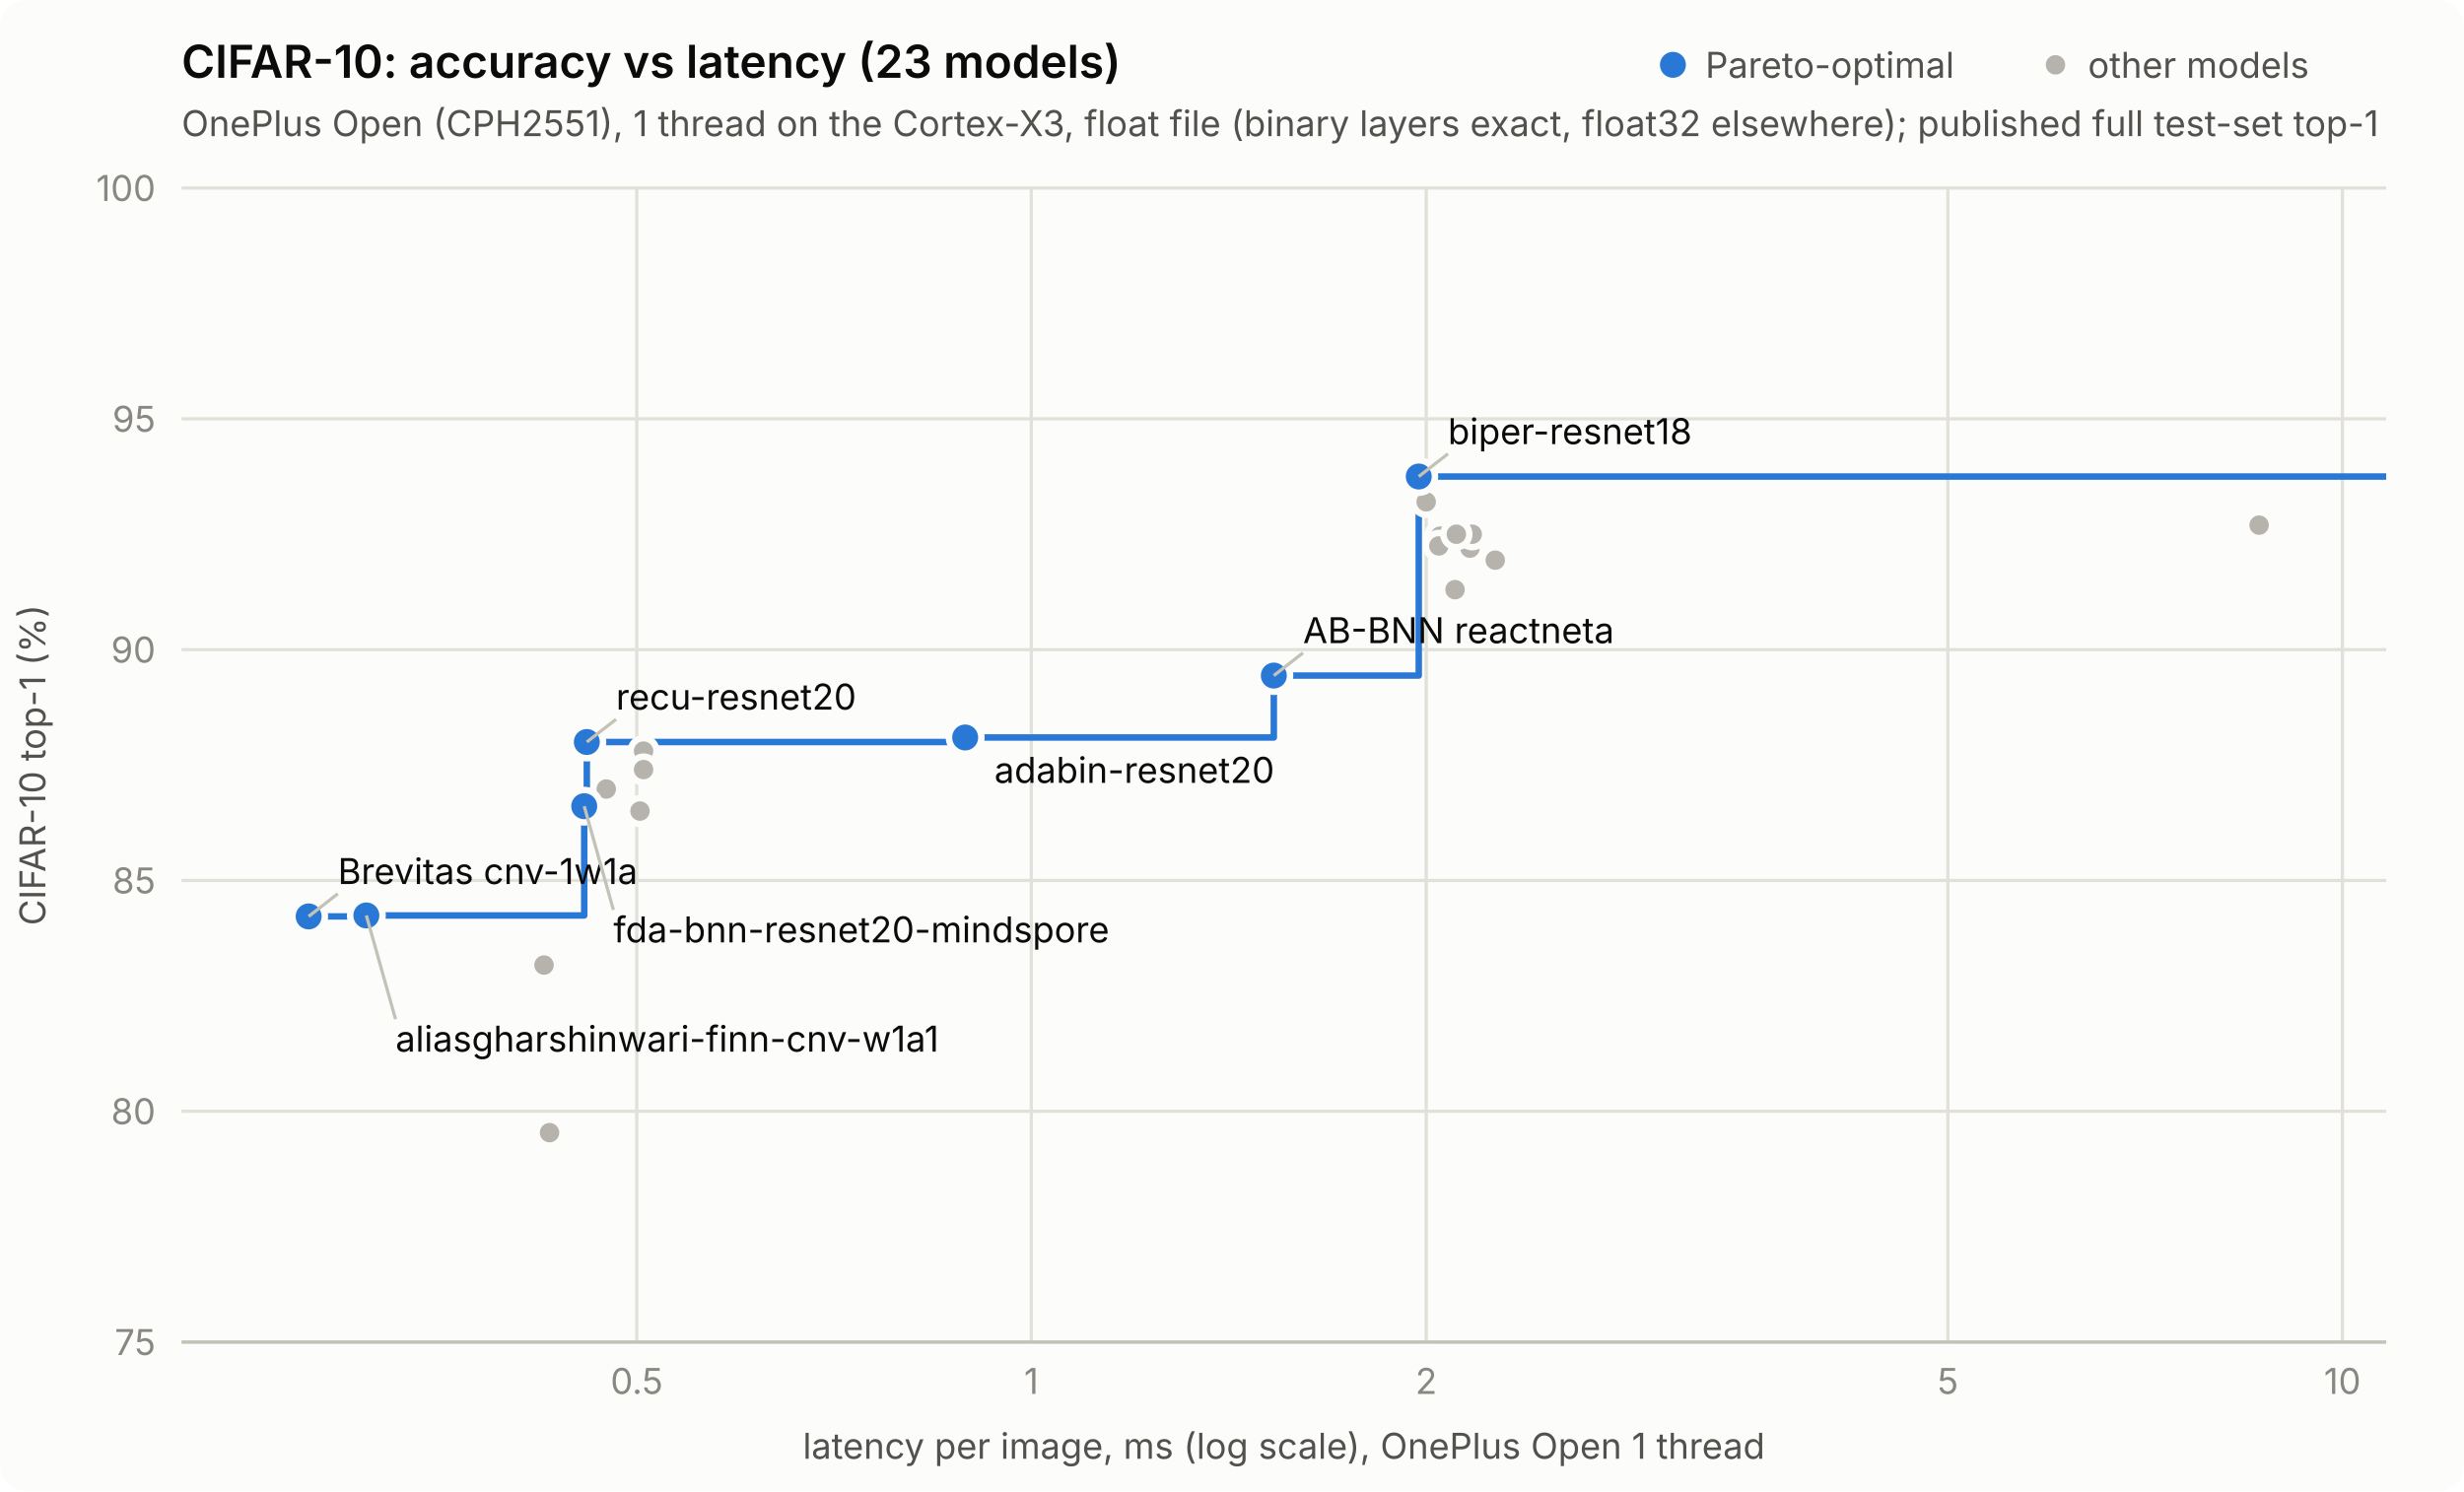
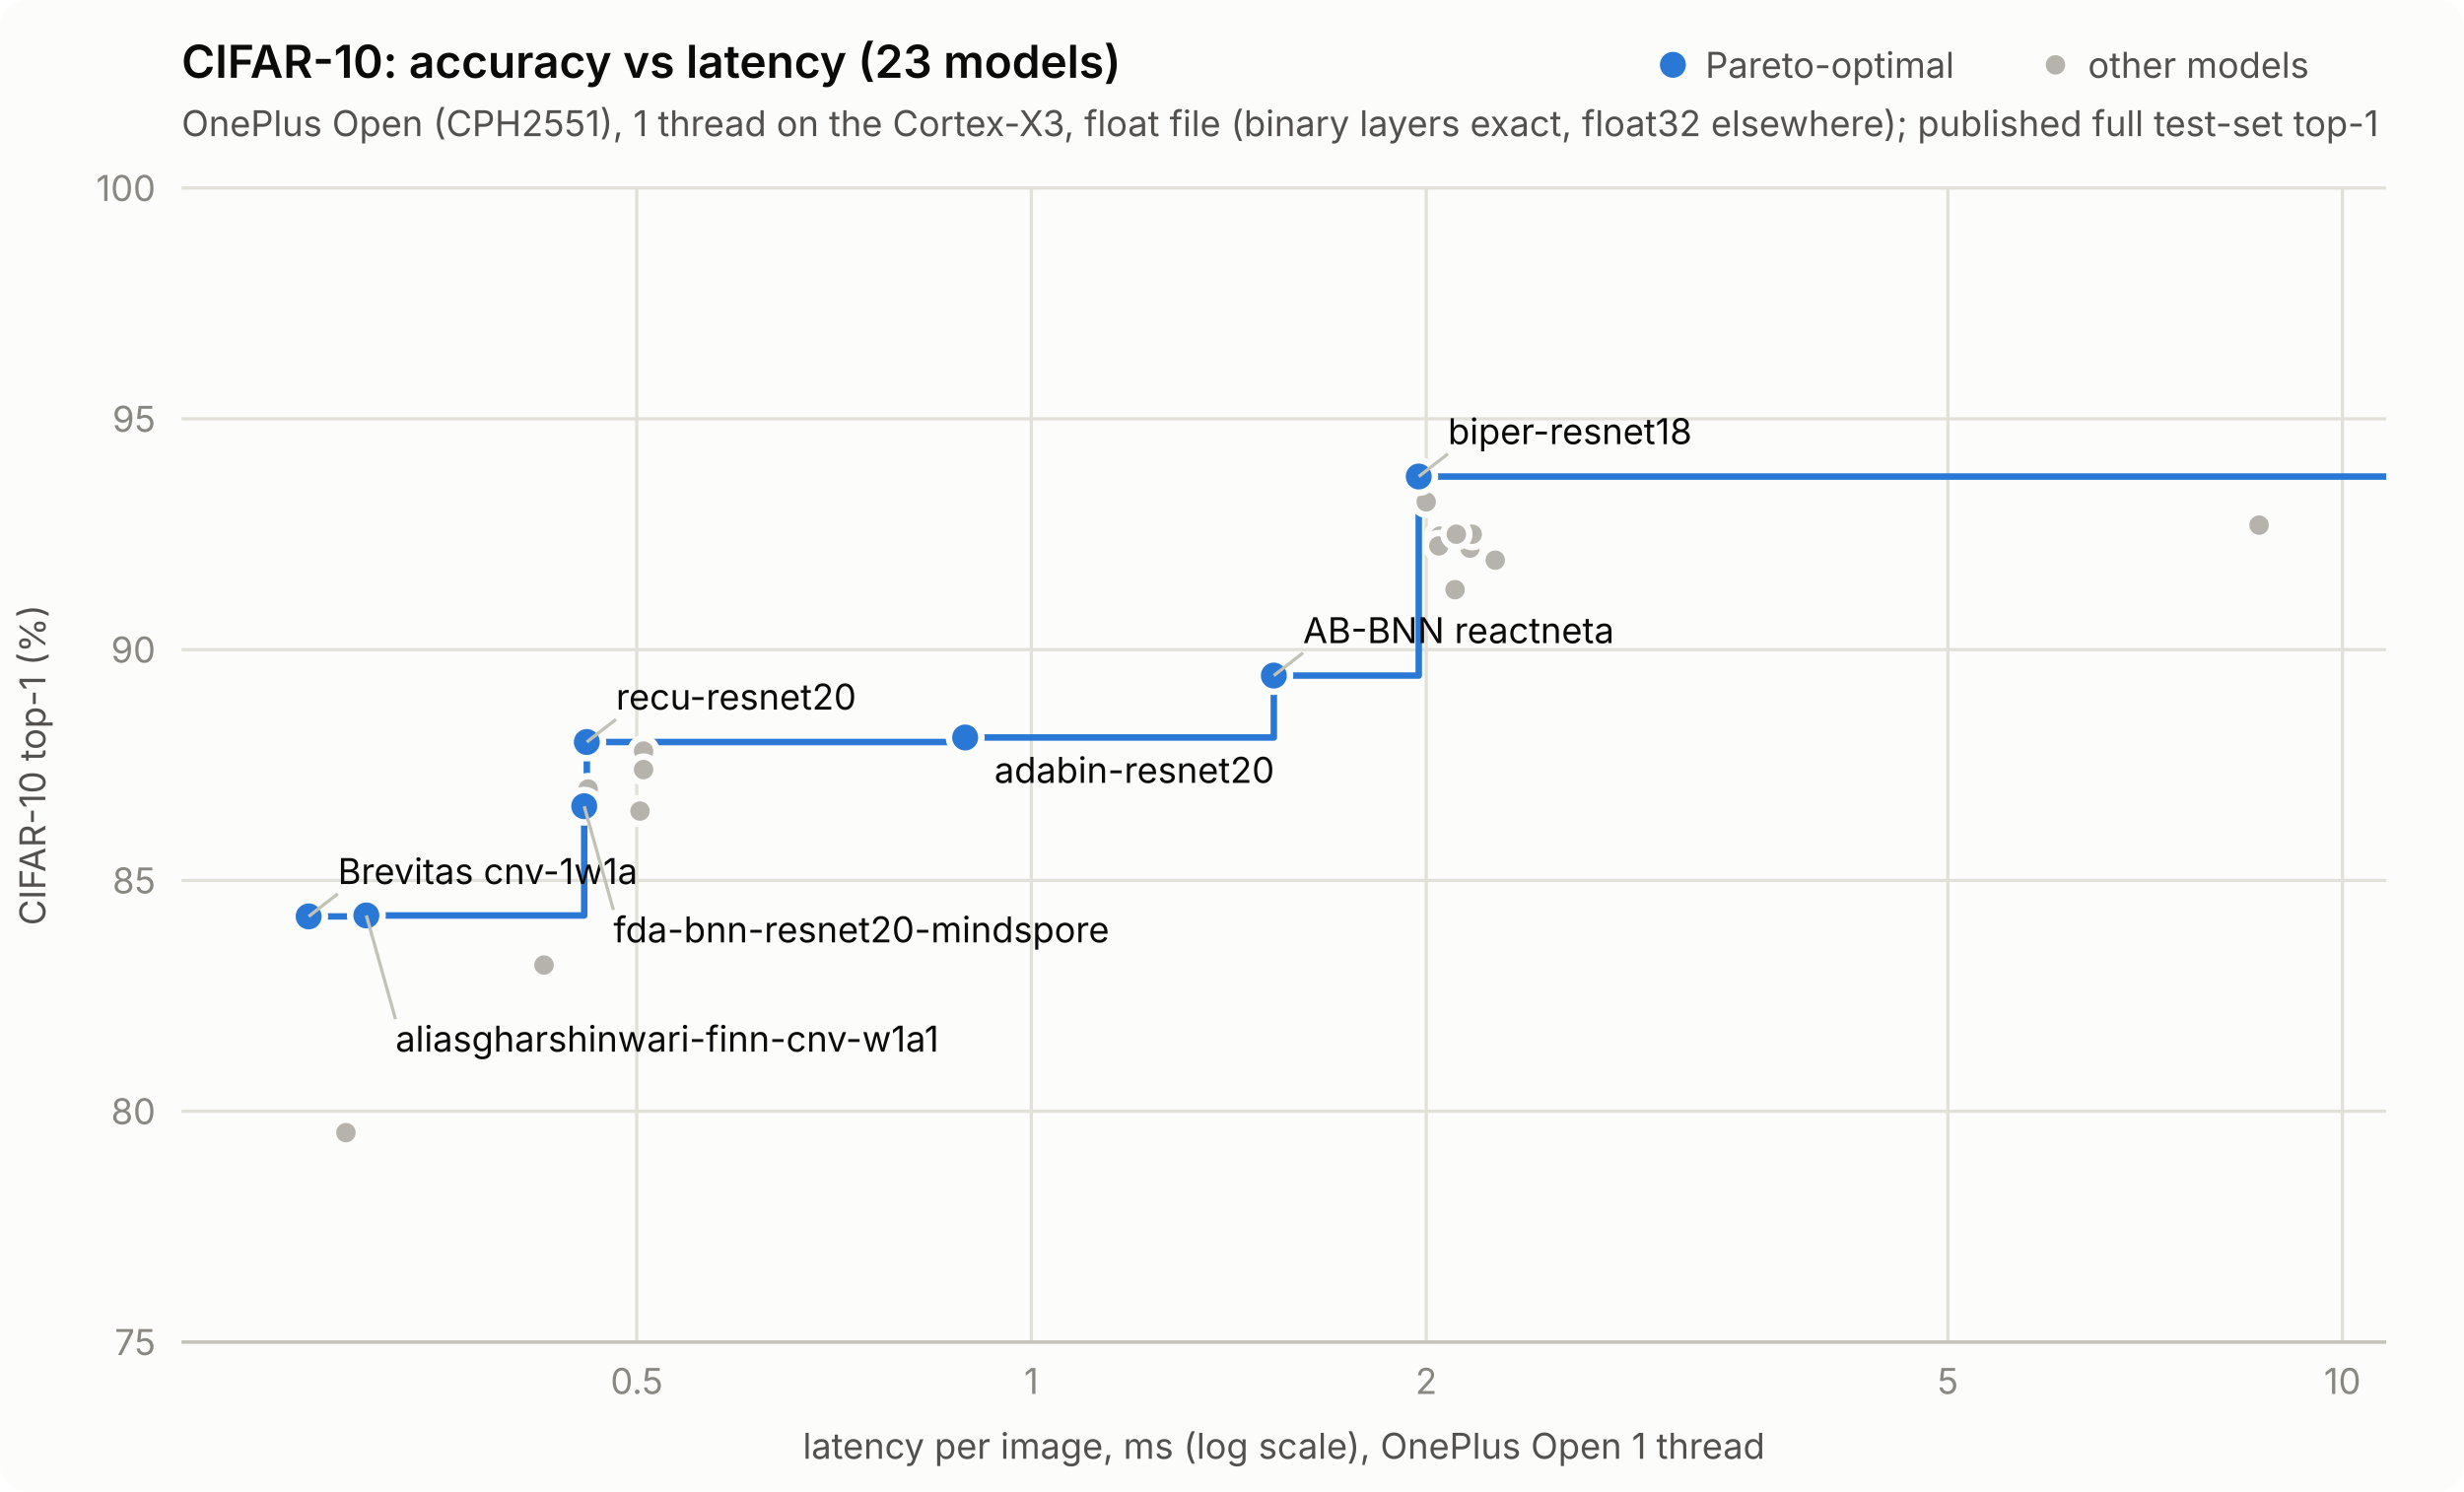
<svg xmlns="http://www.w3.org/2000/svg" viewBox="0 0 760 460" width="760" height="460" role="img" aria-label="CIFAR-10: accuracy vs latency (23 models)">
  <style>svg{font-family:system-ui,-apple-system,'Segoe UI',sans-serif} .tick{font-size:11px;font-variant-numeric:tabular-nums} .title{font-size:14px;font-weight:600} .sub,.alabel,.lab{font-size:11px} .hit{fill:#000;fill-opacity:0} .bg{fill:#fcfcfb} .grid{stroke:#e1e0d9;stroke-width:1} .axis{stroke:#c3c2b7;stroke-width:1} .tick{fill:#898781} .title{fill:#0b0b0b} .sub,.alabel{fill:#52514e} .lab{fill:#0b0b0b} .front{fill:none;stroke:#2a78d6;stroke-width:2;stroke-linejoin:round} .dot-f{fill:#2a78d6;stroke:#fcfcfb;stroke-width:2} .dot-o{fill:#b5b3ab;stroke:#fcfcfb;stroke-width:2} .hit:hover + .dot-o,.hit:hover + .dot-f{stroke:#0b0b0b} @media (prefers-color-scheme: dark){.bg{fill:#1a1a19} .grid{stroke:#2c2c2a;stroke-width:1} .axis{stroke:#383835;stroke-width:1} .tick{fill:#898781} .title{fill:#f0efec} .sub,.alabel{fill:#c3c2b7} .lab{fill:#f0efec} .front{fill:none;stroke:#3987e5;stroke-width:2;stroke-linejoin:round} .dot-f{fill:#3987e5;stroke:#1a1a19;stroke-width:2} .dot-o{fill:#6b6a65;stroke:#1a1a19;stroke-width:2} .hit:hover + .dot-o,.hit:hover + .dot-f{stroke:#f0efec}}</style>
  <rect class="bg" x="0" y="0" width="760" height="460" rx="8" />
  <text class="title" x="56" y="24">CIFAR-10: accuracy vs latency (23 models)</text>
  <text class="sub" x="56" y="42">OnePlus Open (CPH2551), 1 thread on the Cortex-X3, float file (binary layers exact, float32 elsewhere); published full test-set top-1</text>
  <line class="grid" x1="56" x2="736" y1="414.0" y2="414.0" />
  <text class="tick" x="48" y="418.0" text-anchor="end">75</text>
  <line class="grid" x1="56" x2="736" y1="342.8" y2="342.8" />
  <text class="tick" x="48" y="346.8" text-anchor="end">80</text>
  <line class="grid" x1="56" x2="736" y1="271.6" y2="271.6" />
  <text class="tick" x="48" y="275.6" text-anchor="end">85</text>
  <line class="grid" x1="56" x2="736" y1="200.4" y2="200.4" />
  <text class="tick" x="48" y="204.4" text-anchor="end">90</text>
  <line class="grid" x1="56" x2="736" y1="129.2" y2="129.2" />
  <text class="tick" x="48" y="133.2" text-anchor="end">95</text>
  <line class="grid" x1="56" x2="736" y1="58.0" y2="58.0" />
  <text class="tick" x="48" y="62.0" text-anchor="end">100</text>
  <line class="grid" x1="196.4" x2="196.4" y1="58" y2="414" />
  <text class="tick" x="196.4" y="430" text-anchor="middle">0.5</text>
  <line class="grid" x1="318.1" x2="318.1" y1="58" y2="414" />
  <text class="tick" x="318.1" y="430" text-anchor="middle">1</text>
  <line class="grid" x1="439.9" x2="439.9" y1="58" y2="414" />
  <text class="tick" x="439.9" y="430" text-anchor="middle">2</text>
  <line class="grid" x1="600.8" x2="600.8" y1="58" y2="414" />
  <text class="tick" x="600.8" y="430" text-anchor="middle">5</text>
  <line class="grid" x1="722.5" x2="722.5" y1="58" y2="414" />
  <text class="tick" x="722.5" y="430" text-anchor="middle">10</text>
  <line class="axis" x1="56" x2="736" y1="414" y2="414" />
  <text class="alabel" x="396.0" y="450" text-anchor="middle">latency per image, ms (log scale), OnePlus Open 1 thread</text>
  <text class="alabel" transform="translate(14 236.0) rotate(-90)" text-anchor="middle">CIFAR-10 top-1 (%)</text>
  <path class="front" d="M95.2,282.7 H113.0 V282.4 H180.2 V248.7 H181.0 V228.9 H297.7 V227.5 H392.9 V208.4 H437.6 V147.0 H736.0" />
  <g>
    <circle class="hit" cx="461.2" cy="172.8" r="12" />
    <circle class="dot-o" cx="461.2" cy="172.8" r="4" />
  </g>
  <g>
-     <circle class="hit" cx="187.0" cy="243.4" r="12" />
-     <circle class="dot-o" cx="187.0" cy="243.4" r="4" />
+     <circle class="hit" cx="181.4" cy="243.4" r="12" />
+     <circle class="dot-o" cx="181.4" cy="243.4" r="4" />
  </g>
  <g>
    <circle class="hit" cx="444.2" cy="165.4" r="12" />
    <circle class="dot-o" cx="444.2" cy="165.4" r="4" />
  </g>
  <g>
    <circle class="hit" cx="696.8" cy="162.0" r="12" />
    <circle class="dot-o" cx="696.8" cy="162.0" r="4" />
  </g>
  <g>
-     <circle class="hit" cx="169.5" cy="349.4" r="12" />
-     <circle class="dot-o" cx="169.5" cy="349.4" r="4" />
+     <circle class="hit" cx="106.7" cy="349.4" r="12" />
+     <circle class="dot-o" cx="106.7" cy="349.4" r="4" />
  </g>
  <g>
    <circle class="hit" cx="95.8" cy="282.7" r="12" />
    <circle class="dot-o" cx="95.8" cy="282.7" r="4" />
  </g>
  <g>
    <circle class="hit" cx="453.4" cy="169.1" r="12" />
    <circle class="dot-o" cx="453.4" cy="169.1" r="4" />
  </g>
  <g>
    <circle class="hit" cx="198.5" cy="231.7" r="12" />
    <circle class="dot-o" cx="198.5" cy="231.7" r="4" />
  </g>
  <g>
    <circle class="hit" cx="197.4" cy="250.2" r="12" />
    <circle class="dot-o" cx="197.4" cy="250.2" r="4" />
  </g>
  <g>
    <circle class="hit" cx="448.8" cy="181.9" r="12" />
    <circle class="dot-o" cx="448.8" cy="181.9" r="4" />
  </g>
  <g>
    <circle class="hit" cx="439.9" cy="154.8" r="12" />
    <circle class="dot-o" cx="439.9" cy="154.8" r="4" />
  </g>
  <g>
    <circle class="hit" cx="443.8" cy="168.4" r="12" />
    <circle class="dot-o" cx="443.8" cy="168.4" r="4" />
  </g>
  <g>
    <circle class="hit" cx="167.8" cy="297.7" r="12" />
    <circle class="dot-o" cx="167.8" cy="297.7" r="4" />
  </g>
  <g>
    <circle class="hit" cx="454.1" cy="164.8" r="12" />
    <circle class="dot-o" cx="454.1" cy="164.8" r="4" />
  </g>
  <g>
    <circle class="hit" cx="198.5" cy="237.4" r="12" />
    <circle class="dot-o" cx="198.5" cy="237.4" r="4" />
  </g>
  <g>
    <circle class="hit" cx="449.2" cy="164.8" r="12" />
    <circle class="dot-o" cx="449.2" cy="164.8" r="4" />
  </g>
  <g>
    <circle class="hit" cx="392.9" cy="208.4" r="12" />
    <circle class="dot-f" cx="392.9" cy="208.4" r="5" />
  </g>
  <g>
    <circle class="hit" cx="297.7" cy="227.5" r="12" />
    <circle class="dot-f" cx="297.7" cy="227.5" r="5" />
  </g>
  <g>
    <circle class="hit" cx="113.0" cy="282.4" r="12" />
    <circle class="dot-f" cx="113.0" cy="282.4" r="5" />
  </g>
  <g>
    <circle class="hit" cx="437.6" cy="147.0" r="12" />
    <circle class="dot-f" cx="437.6" cy="147.0" r="5" />
  </g>
  <g>
    <circle class="hit" cx="95.2" cy="282.7" r="12" />
    <circle class="dot-f" cx="95.2" cy="282.7" r="5" />
  </g>
  <g>
    <circle class="hit" cx="180.2" cy="248.7" r="12" />
    <circle class="dot-f" cx="180.2" cy="248.7" r="5" />
  </g>
  <g>
    <circle class="hit" cx="181.0" cy="228.9" r="12" />
    <circle class="dot-f" cx="181.0" cy="228.9" r="5" />
  </g>
  <line class="axis" x1="95.2" y1="282.7" x2="104.2" y2="275.7" />
  <text class="lab" x="104.2" y="272.7">Brevitas cnv-1w1a</text>
  <line class="axis" x1="113.0" y1="282.4" x2="122.0" y2="314.4" />
  <text class="lab" x="122.0" y="324.4">aliasgharshinwari-finn-cnv-w1a1</text>
  <line class="axis" x1="180.2" y1="248.7" x2="189.2" y2="280.7" />
  <text class="lab" x="189.2" y="290.7">fda-bnn-resnet20-mindspore</text>
  <line class="axis" x1="181.0" y1="228.9" x2="190.0" y2="221.9" />
  <text class="lab" x="190.0" y="218.9">recu-resnet20</text>
  <text class="lab" x="306.7" y="241.5">adabin-resnet20</text>
  <line class="axis" x1="392.9" y1="208.4" x2="401.9" y2="201.4" />
  <text class="lab" x="401.9" y="198.4">AB-BNN reactneta</text>
  <line class="axis" x1="437.6" y1="147.0" x2="446.6" y2="140.0" />
  <text class="lab" x="446.6" y="137.0">biper-resnet18</text>
  <circle class="dot-f" cx="516" cy="20" r="5" />
  <text class="sub" x="526" y="24">Pareto-optimal</text>
  <circle class="dot-o" cx="634" cy="20" r="4" />
  <text class="sub" x="644" y="24">other models</text>
</svg>
